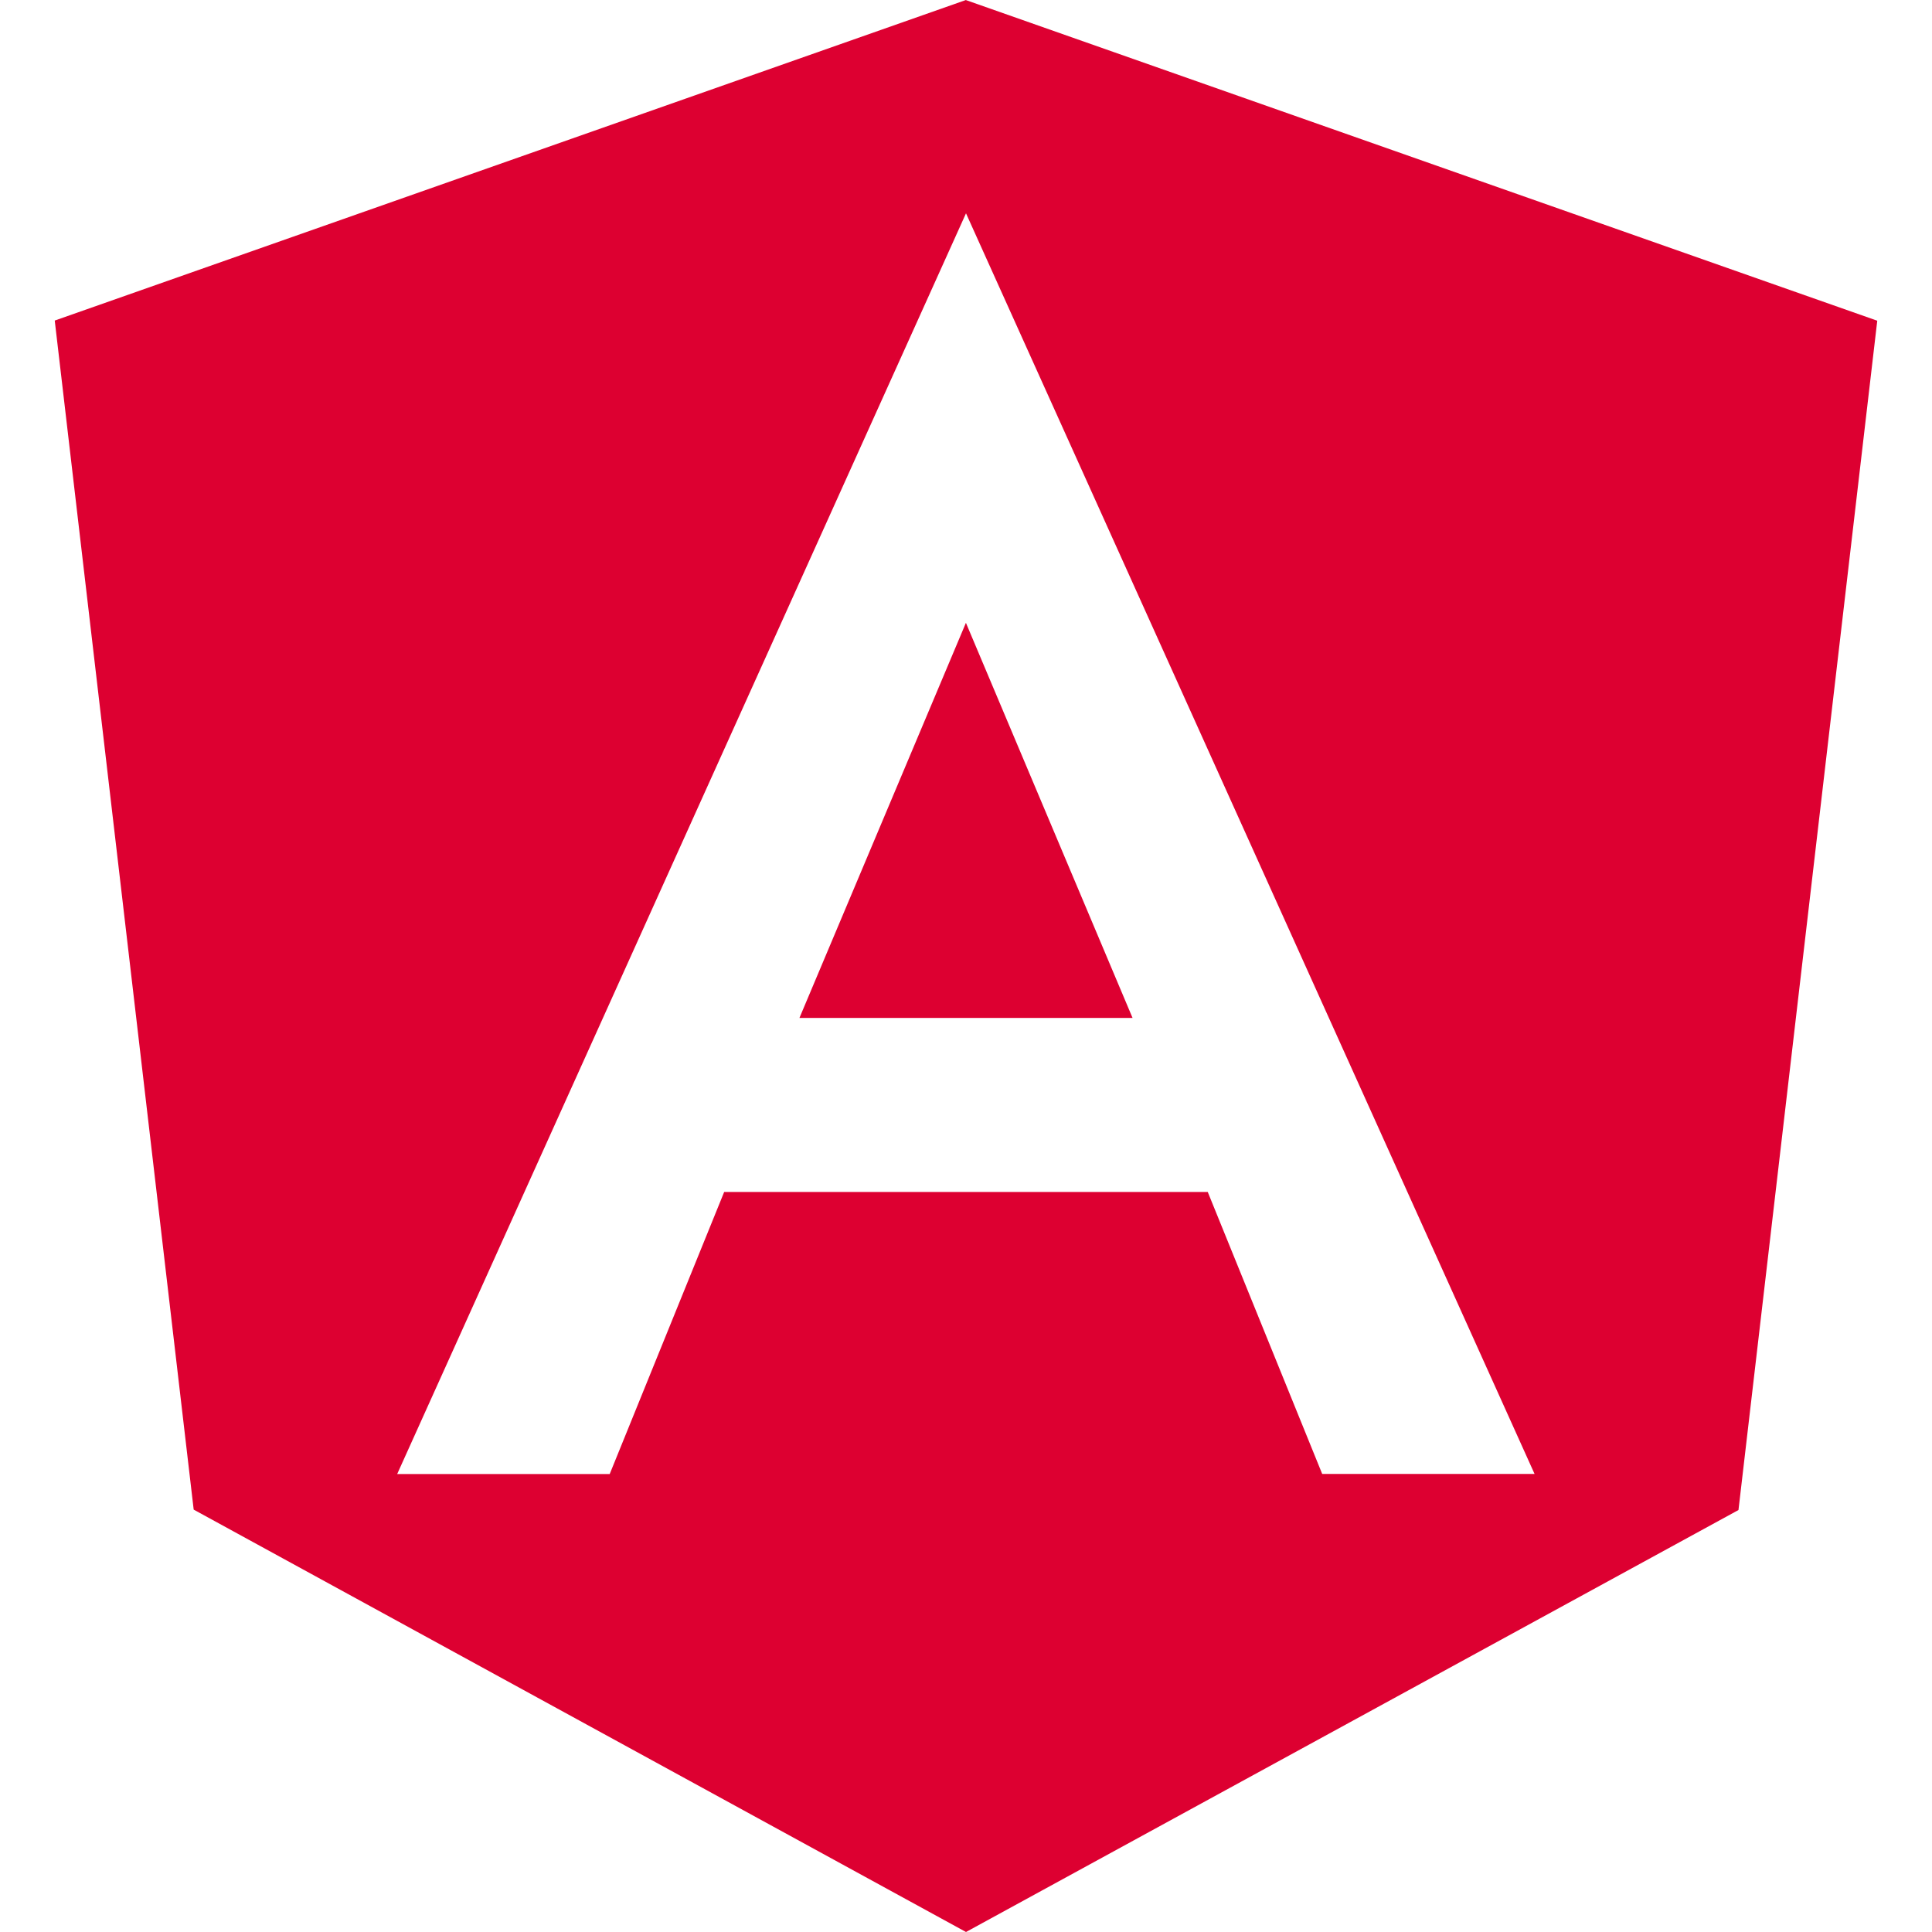
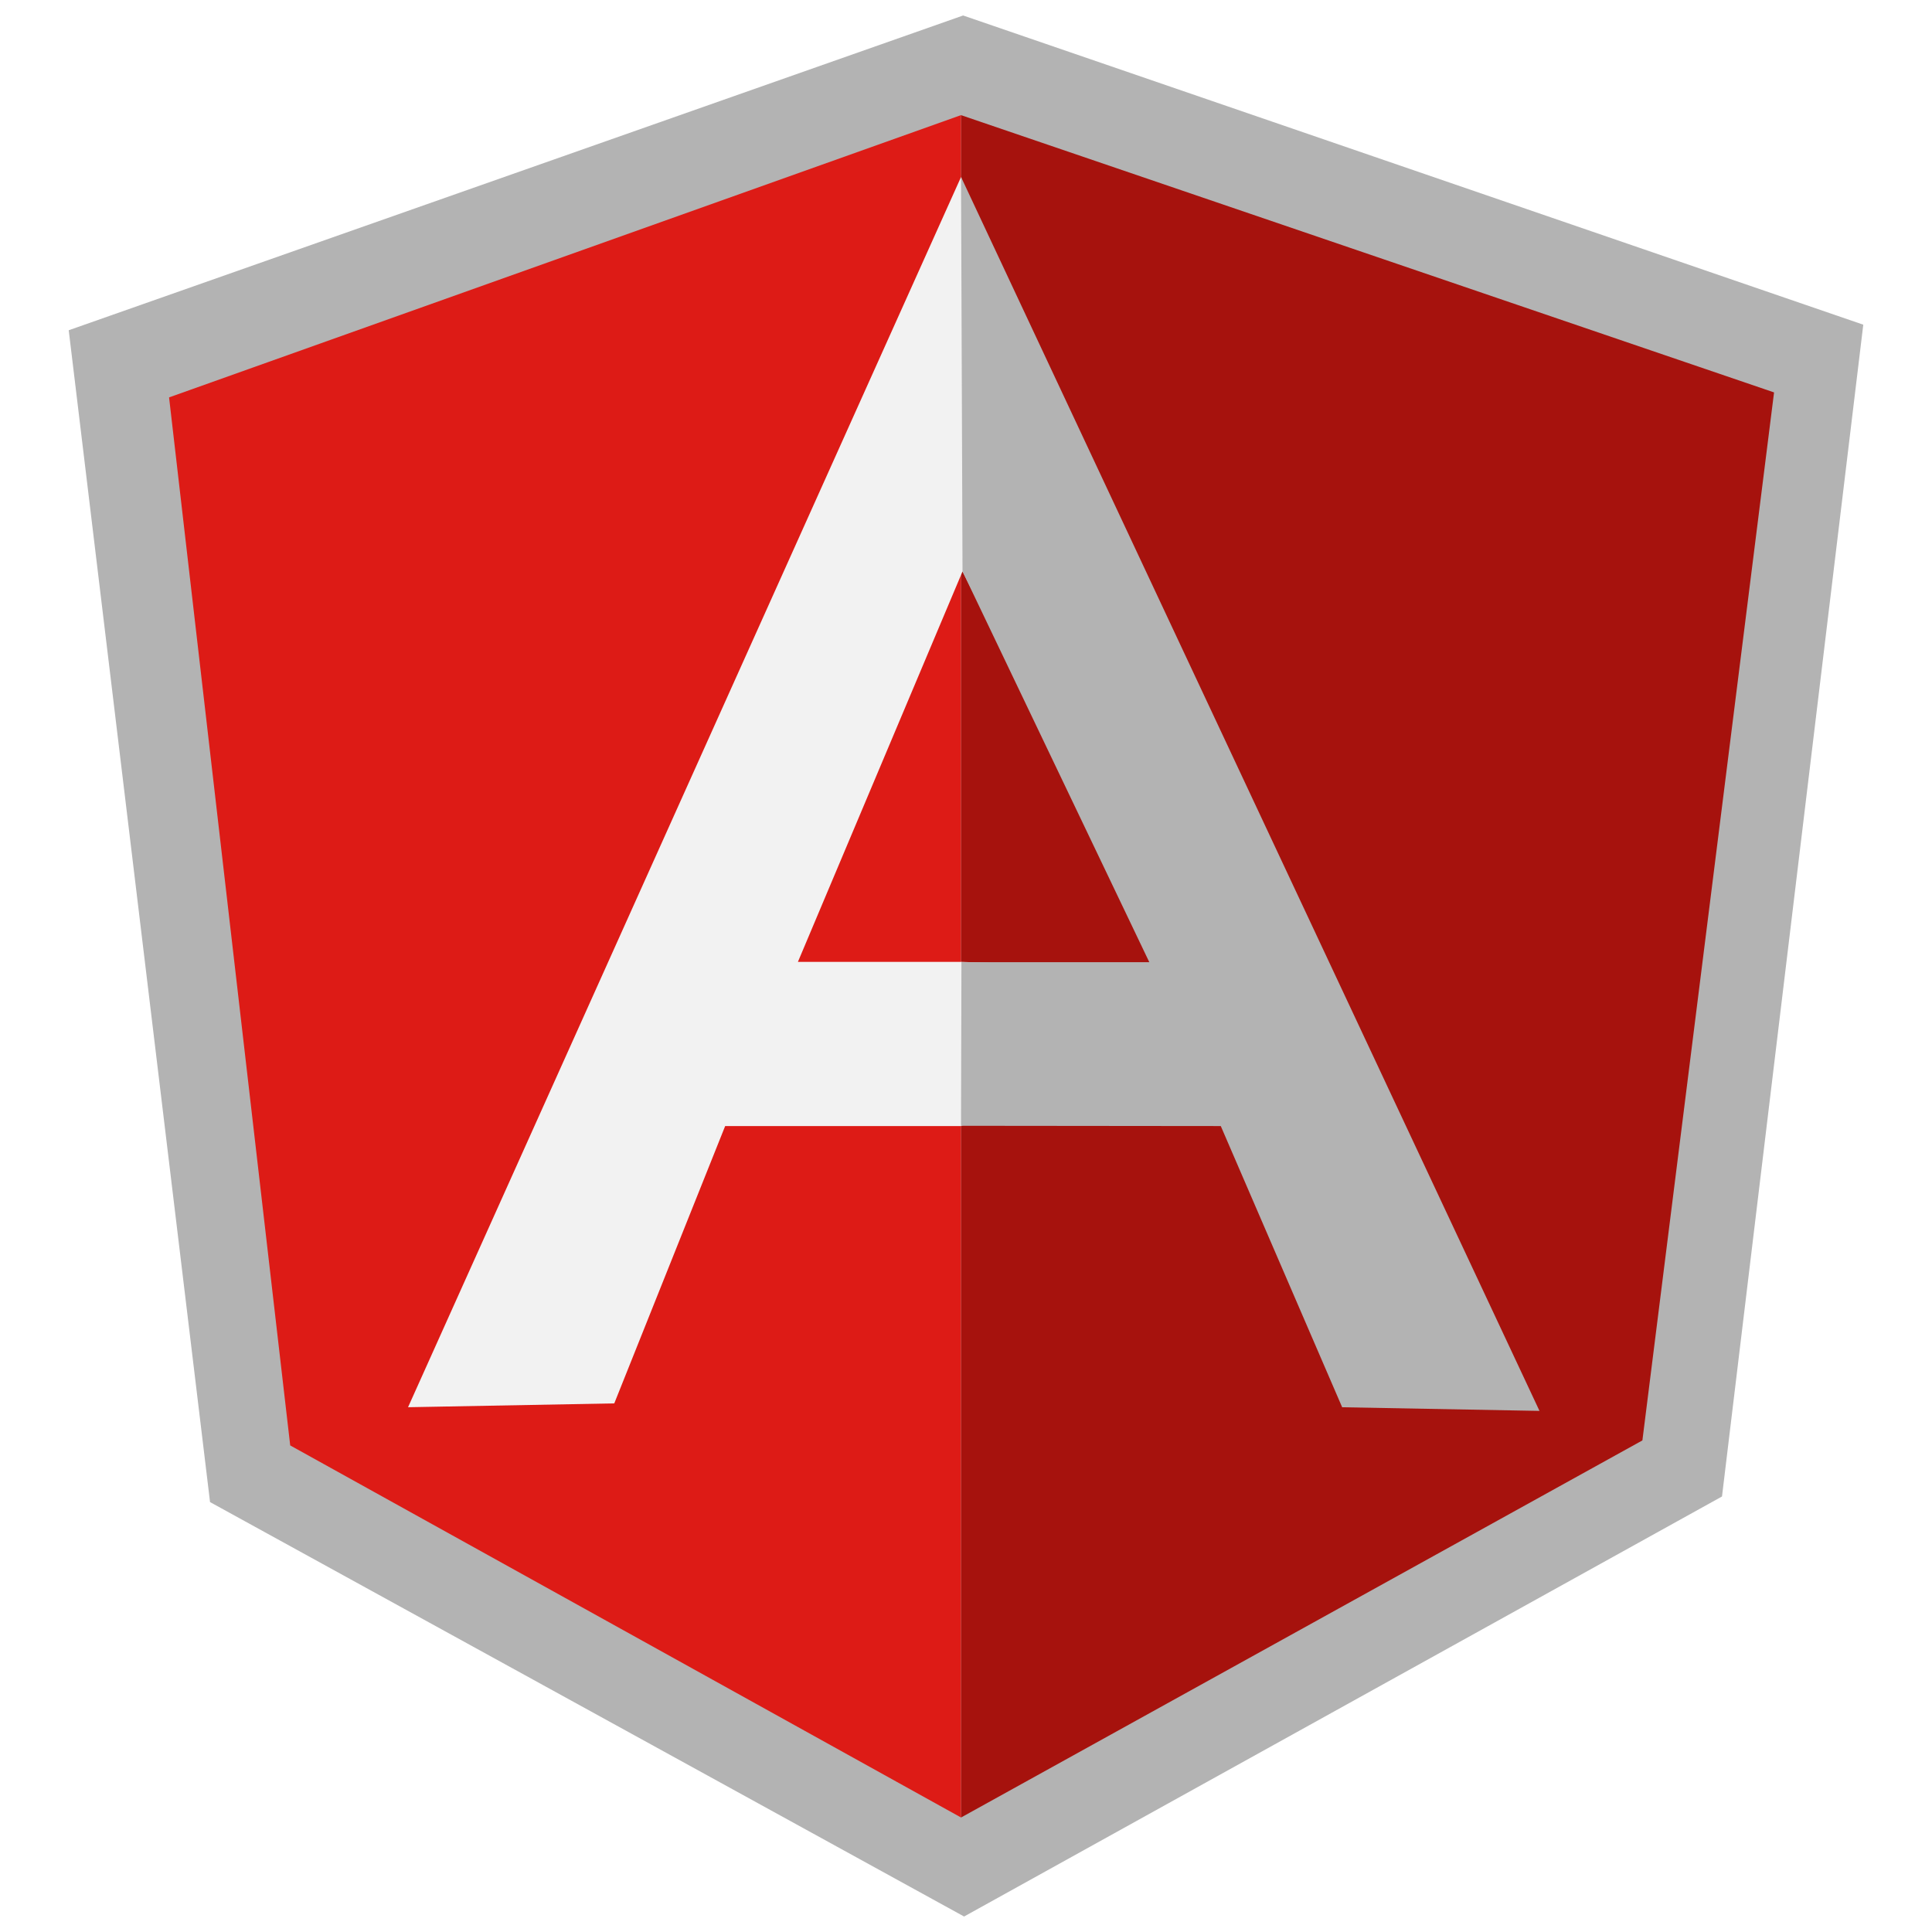
- <svg xmlns="http://www.w3.org/2000/svg" fill="#DD0031" role="img" viewBox="0 0 24 24">
-   <path d="M9.931 12.645h4.138l-2.07-4.908m0-7.737L.68 3.982l1.726 14.771L12 24l9.596-5.242L23.32 3.984 11.999.001zm7.064 18.31h-2.638l-1.422-3.503H8.996l-1.422 3.504h-2.64L12 2.65z" />
+ <svg xmlns="http://www.w3.org/2000/svg" viewBox="0 0 128 128">
+   <path fill="#B3B3B3" d="M63.81 1.026L4.553 21.88l9.363 77.637 49.957 27.457 50.214-27.828 9.36-77.635z" />
+   <path fill="#A6120D" d="M117.536 25.998L63.672 7.629v112.785l45.141-24.983z" />
+   <path fill="#DD1B16" d="M11.201 26.329l8.026 69.434 44.444 24.651V7.627z" />
+   <path fill="#F2F2F2" d="M78.499 67.67l-14.827 6.934H48.044l-7.347 18.374-13.663.254 36.638-81.508L78.499 67.67zm-1.434-3.491L63.77 37.858 52.864 63.726h10.807l13.394.453z" />
+   <path fill="#B3B3B3" d="M63.671 11.724l.098 26.134 12.375 25.888H63.698l-.027 10.841 17.209.017 8.042 18.63 13.074.242z" />
</svg>
